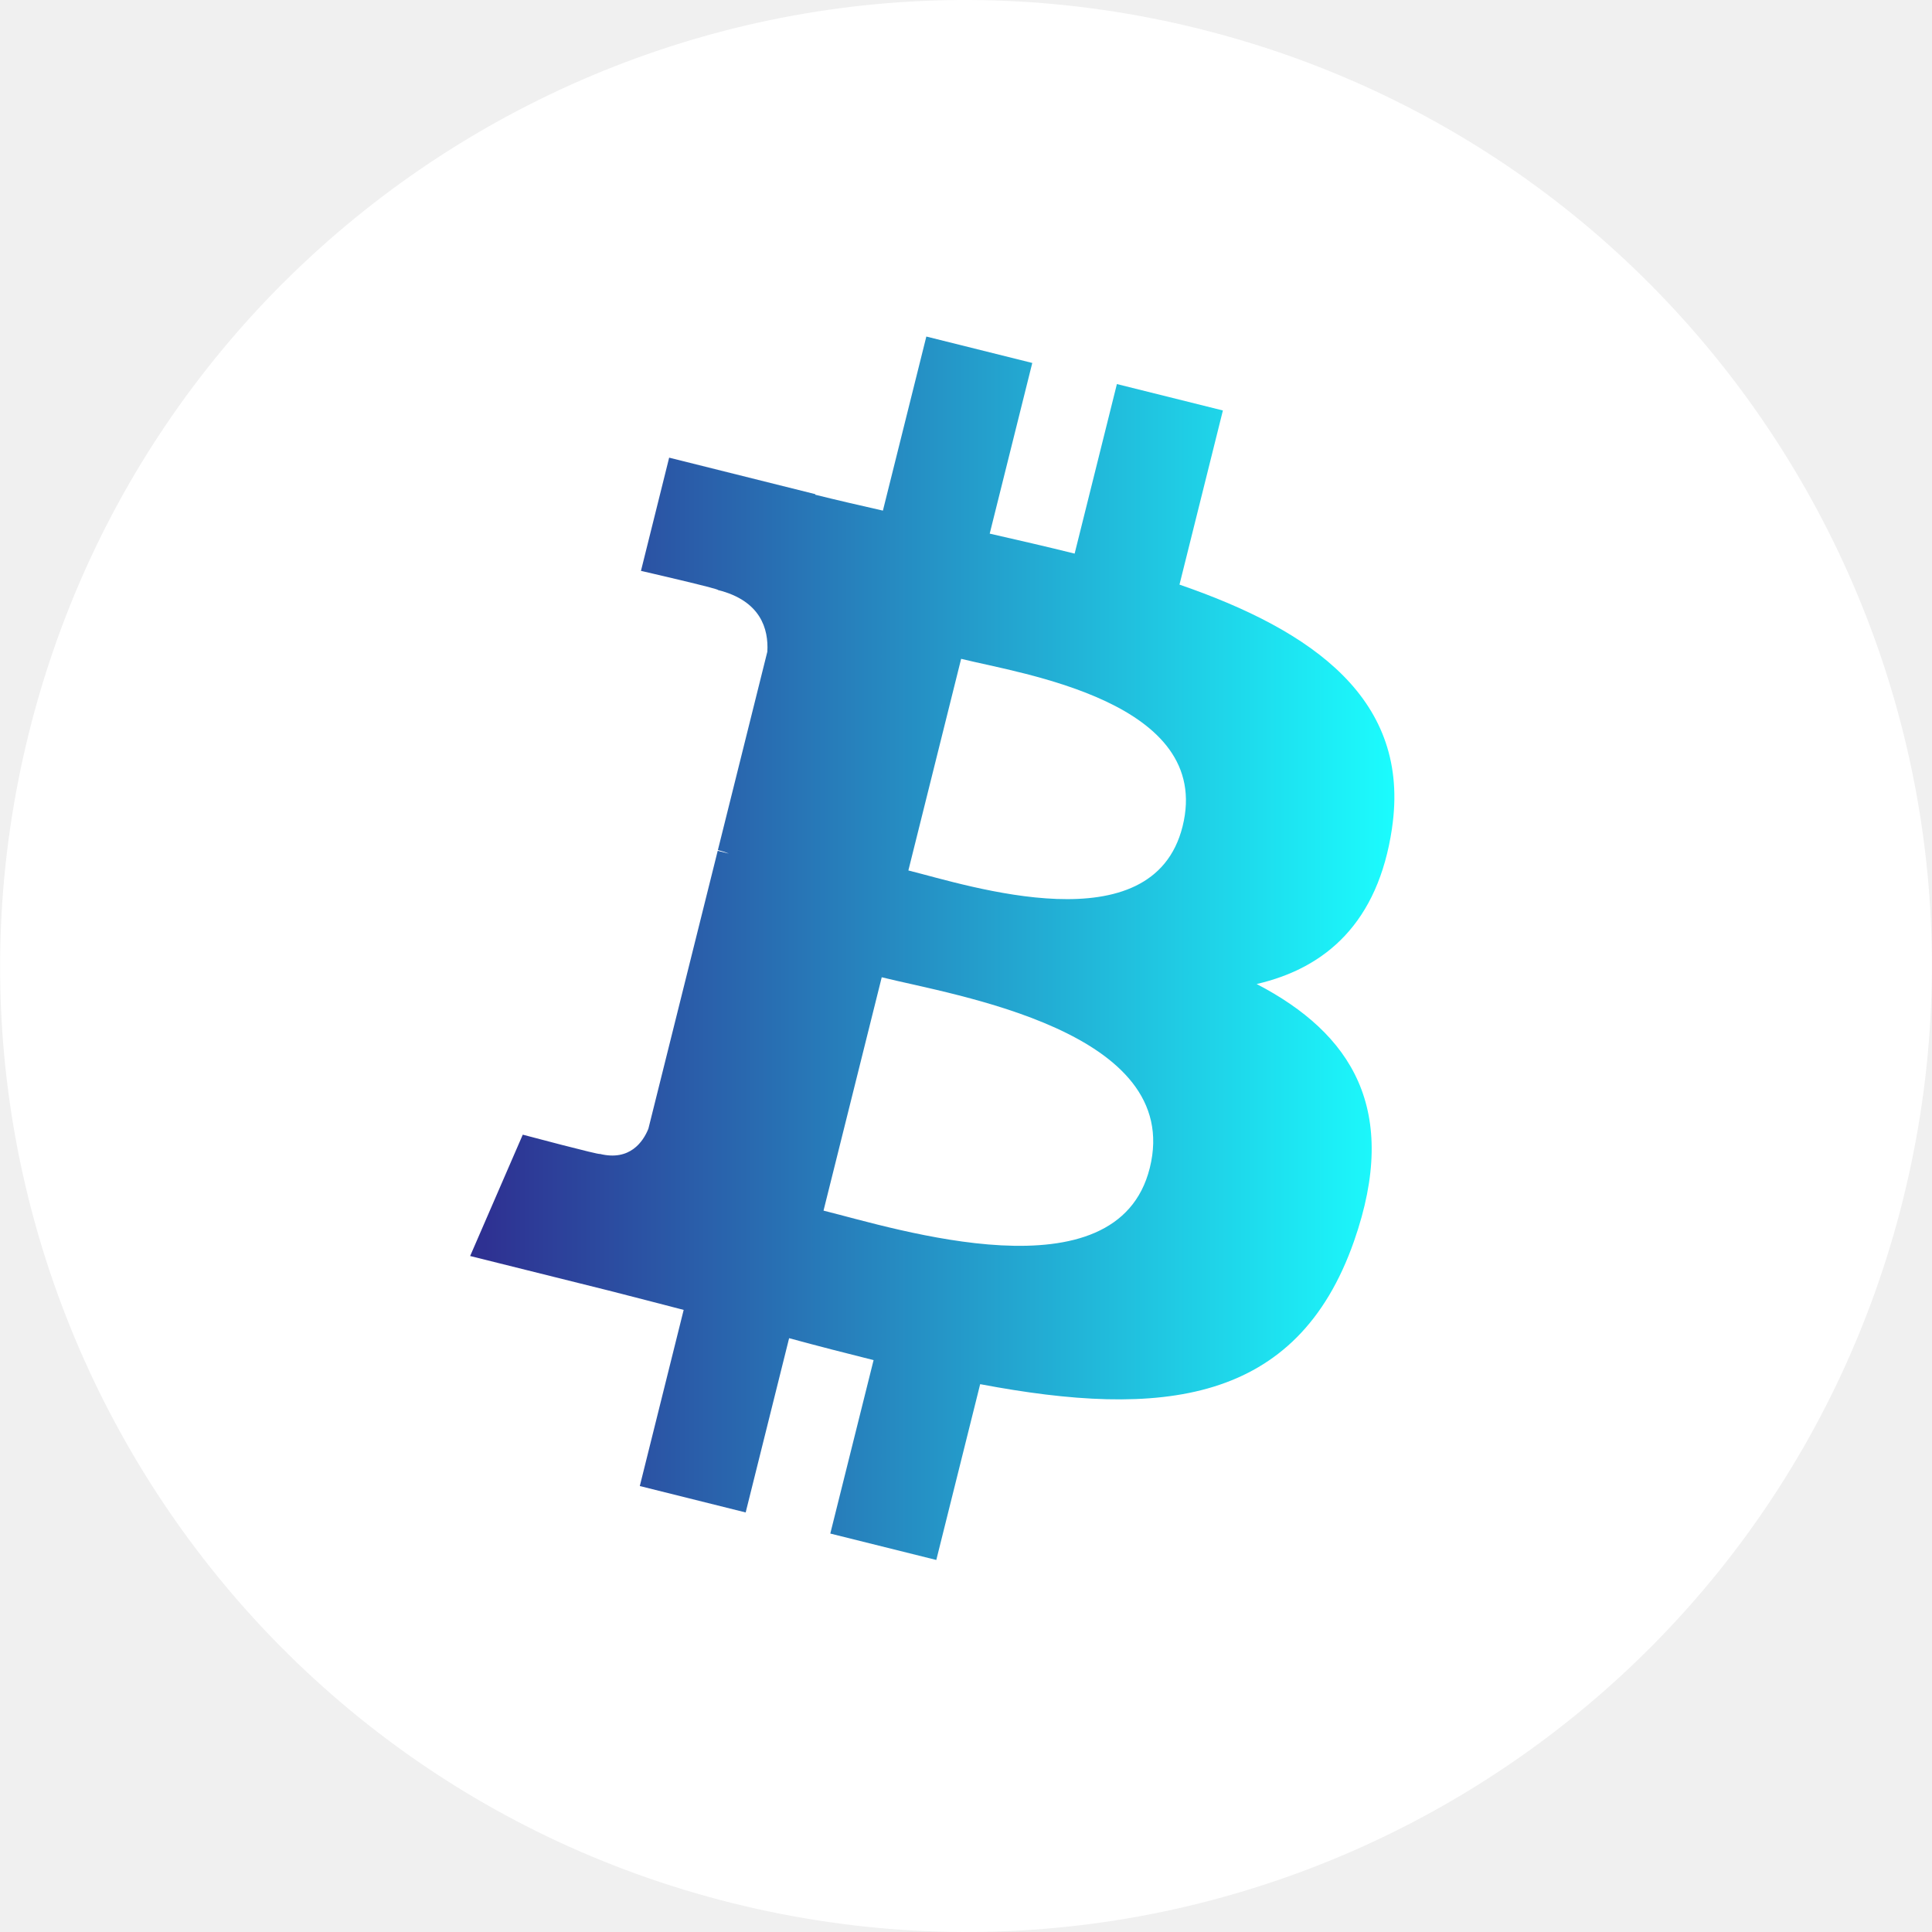
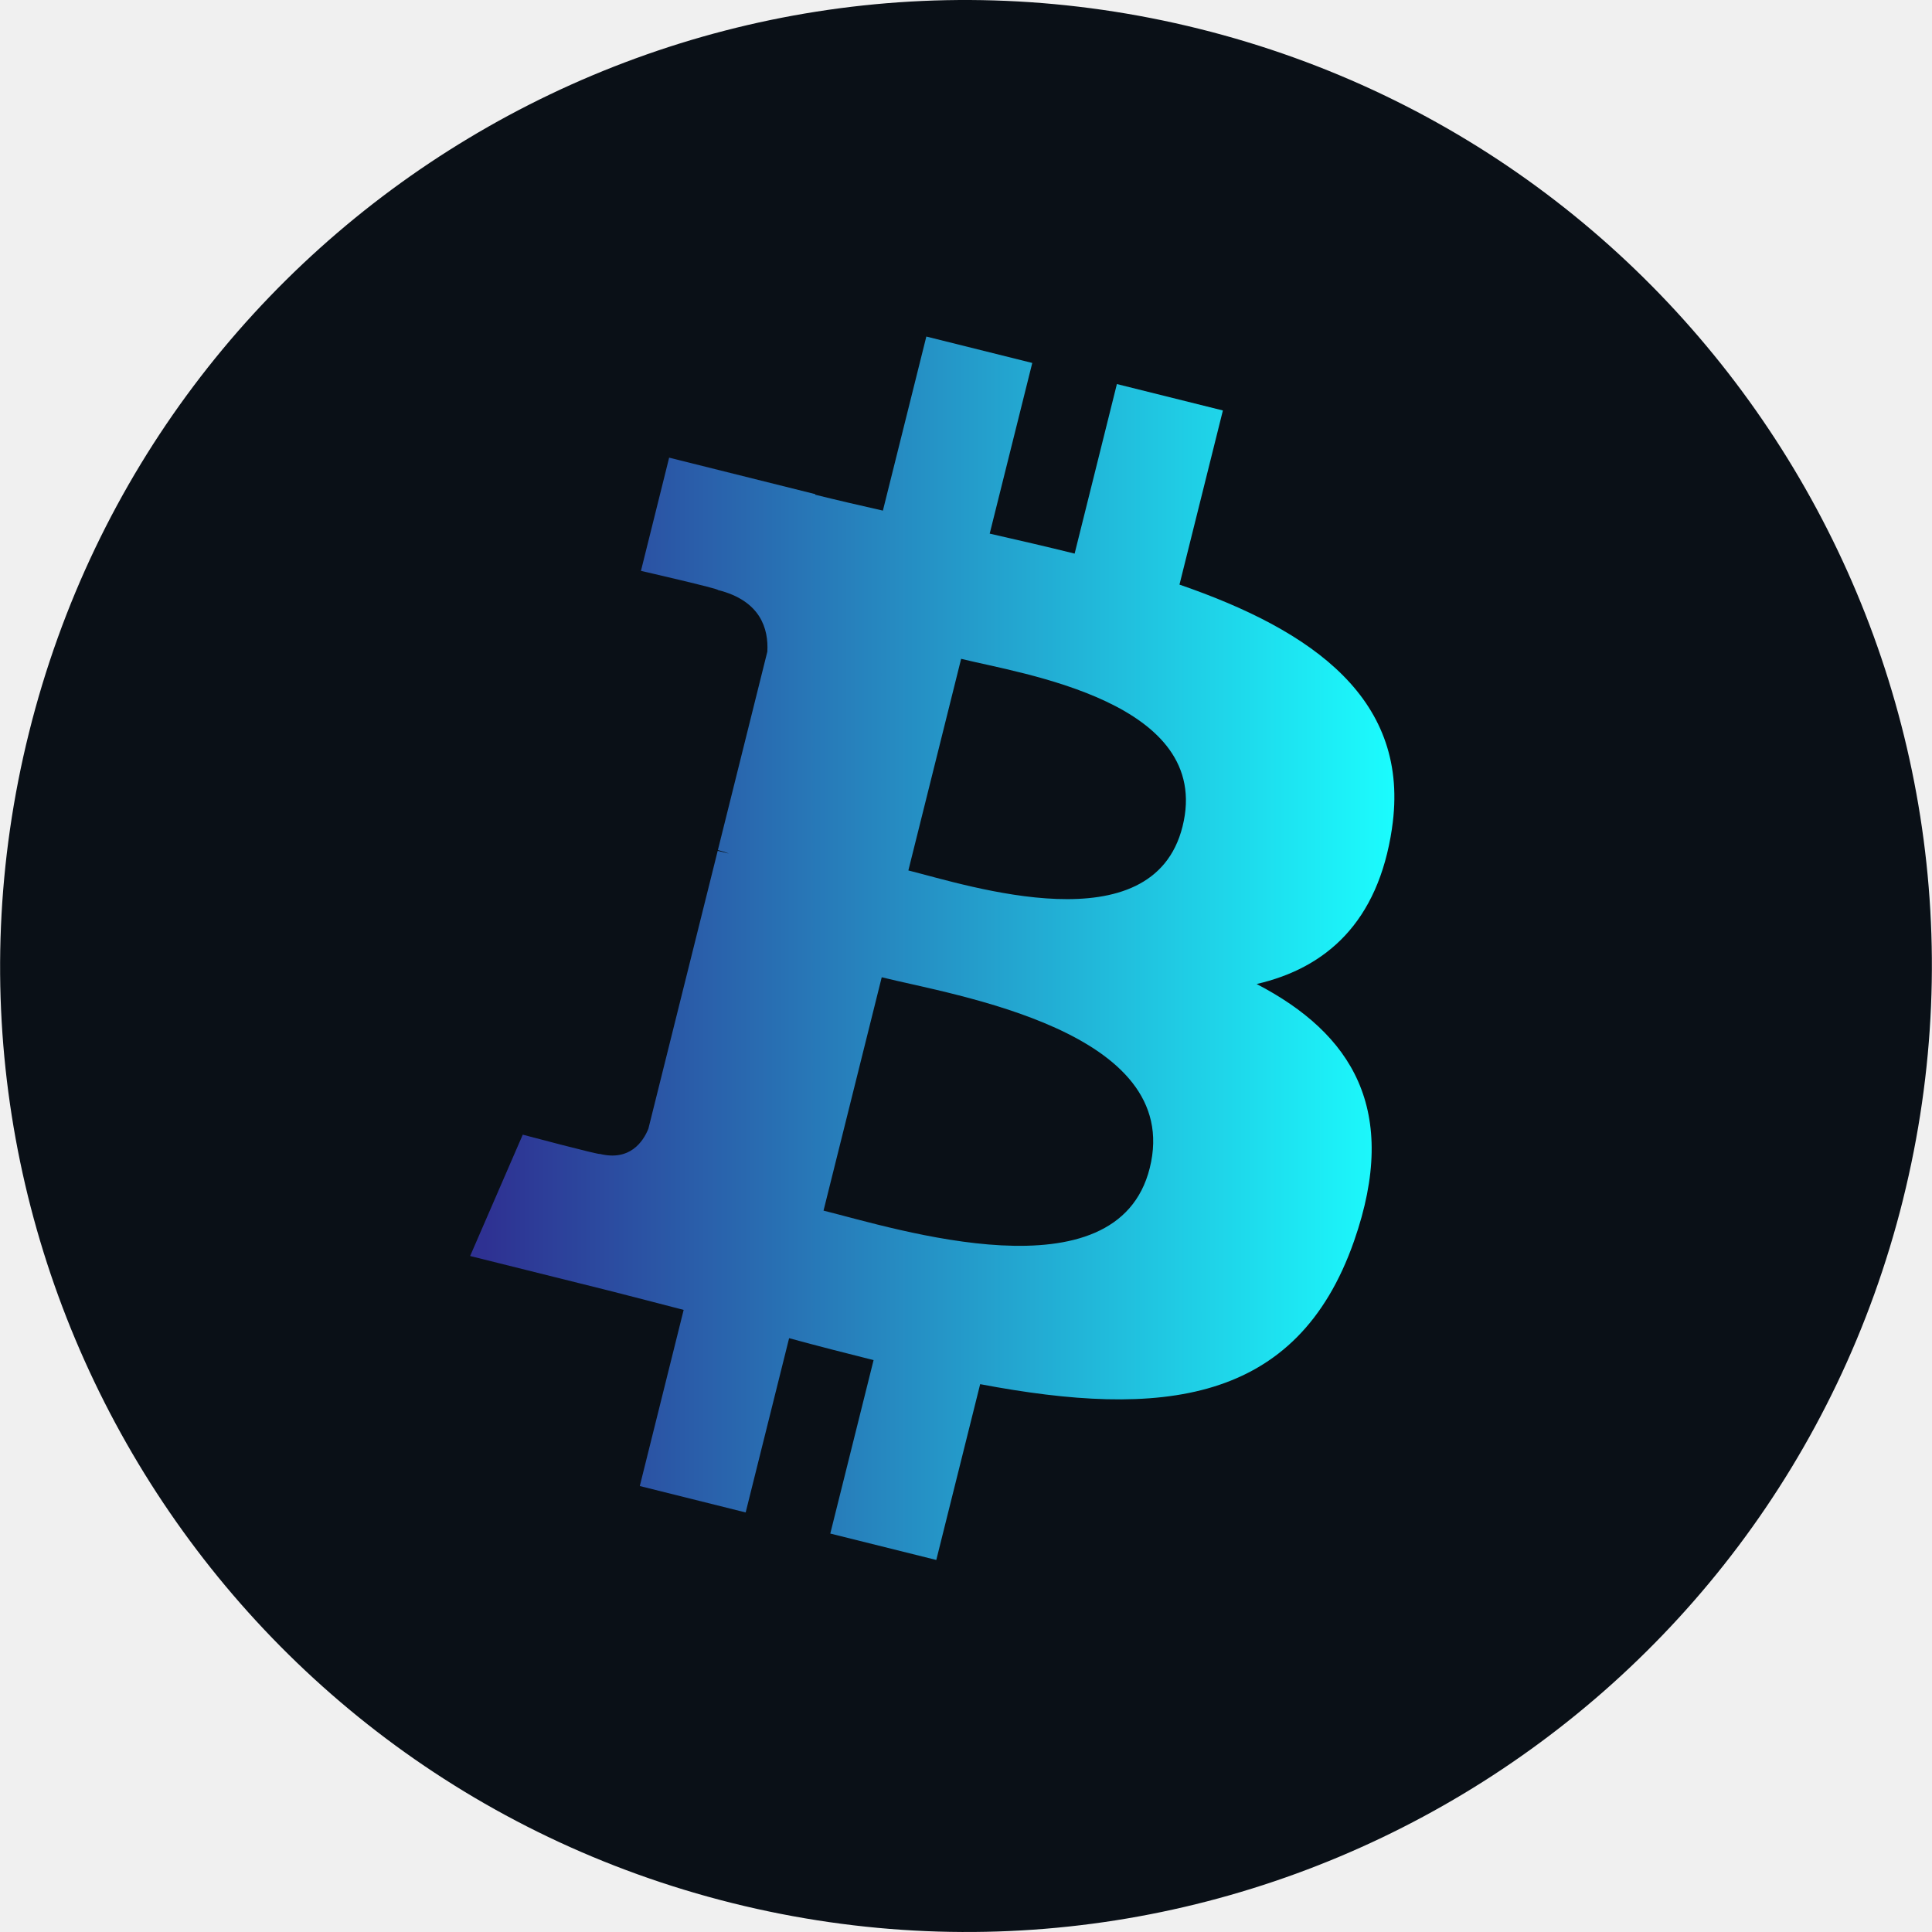
<svg xmlns="http://www.w3.org/2000/svg" width="200" height="200" viewBox="0 0 200 200" fill="none">
-   <g clip-path="url(#clip0_31_2249)">
-     <path d="M196.997 124.191C183.641 177.762 129.381 210.365 75.803 197.006C22.247 183.65 -10.355 129.387 3.006 75.82C16.356 22.242 70.616 -10.363 124.177 2.992C177.752 16.348 210.353 70.617 196.995 124.192L196.996 124.191H196.997Z" fill="white" />
-     <path d="M144.096 85.752C146.086 72.445 135.954 65.291 122.1 60.519L126.594 42.492L115.621 39.758L111.246 57.31C108.361 56.591 105.399 55.913 102.454 55.241L106.861 37.573L95.894 34.839L91.398 52.859C89.01 52.316 86.666 51.779 84.391 51.213L84.403 51.156L69.271 47.377L66.352 59.097C66.352 59.097 74.493 60.964 74.322 61.078C78.765 62.187 79.569 65.129 79.435 67.46L74.316 87.997C74.622 88.075 75.019 88.187 75.457 88.363C75.091 88.272 74.701 88.173 74.297 88.076L67.121 116.845C66.578 118.195 65.199 120.221 62.093 119.452C62.203 119.611 54.117 117.461 54.117 117.461L48.669 130.022L62.949 133.582C65.606 134.248 68.209 134.945 70.773 135.601L66.232 153.834L77.192 156.568L81.689 138.529C84.683 139.342 87.589 140.091 90.434 140.798L85.952 158.753L96.926 161.487L101.467 143.288C120.179 146.829 134.248 145.402 140.171 128.477C144.943 114.85 139.933 106.99 130.089 101.865C137.259 100.211 142.66 95.496 144.099 85.754L144.096 85.751L144.096 85.752ZM119.024 120.909C115.633 134.536 92.69 127.17 85.251 125.323L91.277 101.166C98.715 103.023 122.568 106.698 119.025 120.909H119.024ZM122.418 85.555C119.324 97.95 100.229 91.653 94.034 90.109L99.497 68.201C105.692 69.745 125.64 72.626 122.419 85.555H122.418Z" fill="url(#paint0_linear_31_2249)" />
+   <g clip-path="url(#clip0_60_568)">
+     <mask id="mask0_60_568" style="mask-type:luminance" maskUnits="userSpaceOnUse" x="0" y="0" width="200" height="200">
+       <path d="M200 0H0V200H200V0Z" fill="white" />
+     </mask>
+     <g mask="url(#mask0_60_568)">
+       <mask id="mask1_60_568" style="mask-type:luminance" maskUnits="userSpaceOnUse" x="0" y="0" width="200" height="200">
+         <path d="M200 0H0V200H200V0Z" fill="white" />
+       </mask>
+       <g mask="url(#mask1_60_568)">
+         <path d="M196.997 124.191C183.641 177.762 129.381 210.365 75.803 197.006C22.247 183.65 -10.356 129.387 3.006 75.82C16.355 22.242 70.615 -10.363 124.177 2.992C177.752 16.348 210.353 70.617 196.995 124.192L196.997 124.191Z" fill="#0A1017" />
+         <path d="M144.095 85.752C146.085 72.445 135.953 65.291 122.099 60.519L126.593 42.492L115.62 39.758L111.245 57.31C108.36 56.591 105.398 55.913 102.453 55.241L106.86 37.573L95.894 34.839L91.397 52.859C89.009 52.316 86.665 51.779 84.39 51.213L84.403 51.156L69.27 47.377L66.351 59.097C66.351 59.097 74.492 60.964 74.321 61.078C78.764 62.187 79.568 65.129 79.434 67.46L74.315 87.997C74.621 88.075 75.018 88.187 75.456 88.363C75.09 88.272 74.7 88.173 74.296 88.076L67.12 116.845C66.577 118.195 65.198 120.221 62.092 119.452C62.202 119.611 54.116 117.461 54.116 117.461L48.668 130.022L62.948 133.582C65.605 134.248 68.208 134.945 70.772 135.601L66.231 153.834L77.191 156.568L81.688 138.529C84.683 139.342 87.588 140.091 90.433 140.798L85.951 158.753L96.925 161.487L101.466 143.288C120.178 146.829 134.247 145.402 140.17 128.477C144.942 114.85 139.932 106.99 130.088 101.865C137.258 100.211 142.659 95.496 144.098 85.754L144.095 85.752ZM119.023 120.909C115.632 134.536 92.689 127.17 85.251 125.323L91.276 101.166C98.714 103.023 122.566 106.698 119.023 120.909ZM122.417 85.555C119.323 97.95 100.228 91.653 94.033 90.109L99.496 68.201C105.691 69.745 125.638 72.626 122.417 85.555Z" fill="url(#paint0_linear_60_568)" />
+       </g>
+     </g>
  </g>
  <defs>
-     <linearGradient id="paint0_linear_31_2249" x1="50.17" y1="98.191" x2="145.801" y2="98.191" gradientUnits="userSpaceOnUse">
+     <linearGradient id="paint0_linear_60_568" x1="50.169" y1="98.191" x2="145.8" y2="98.191" gradientUnits="userSpaceOnUse">
      <stop stop-color="#2E3192" />
      <stop offset="0.28" stop-color="#2968AF" />
      <stop offset="0.93" stop-color="#1CF1F8" />
      <stop offset="1" stop-color="#1BFFFF" />
    </linearGradient>
-     <clipPath id="clip0_31_2249">
+     <clipPath id="clip0_60_568">
      <rect width="200" height="200" fill="white" />
    </clipPath>
  </defs>
</svg>
